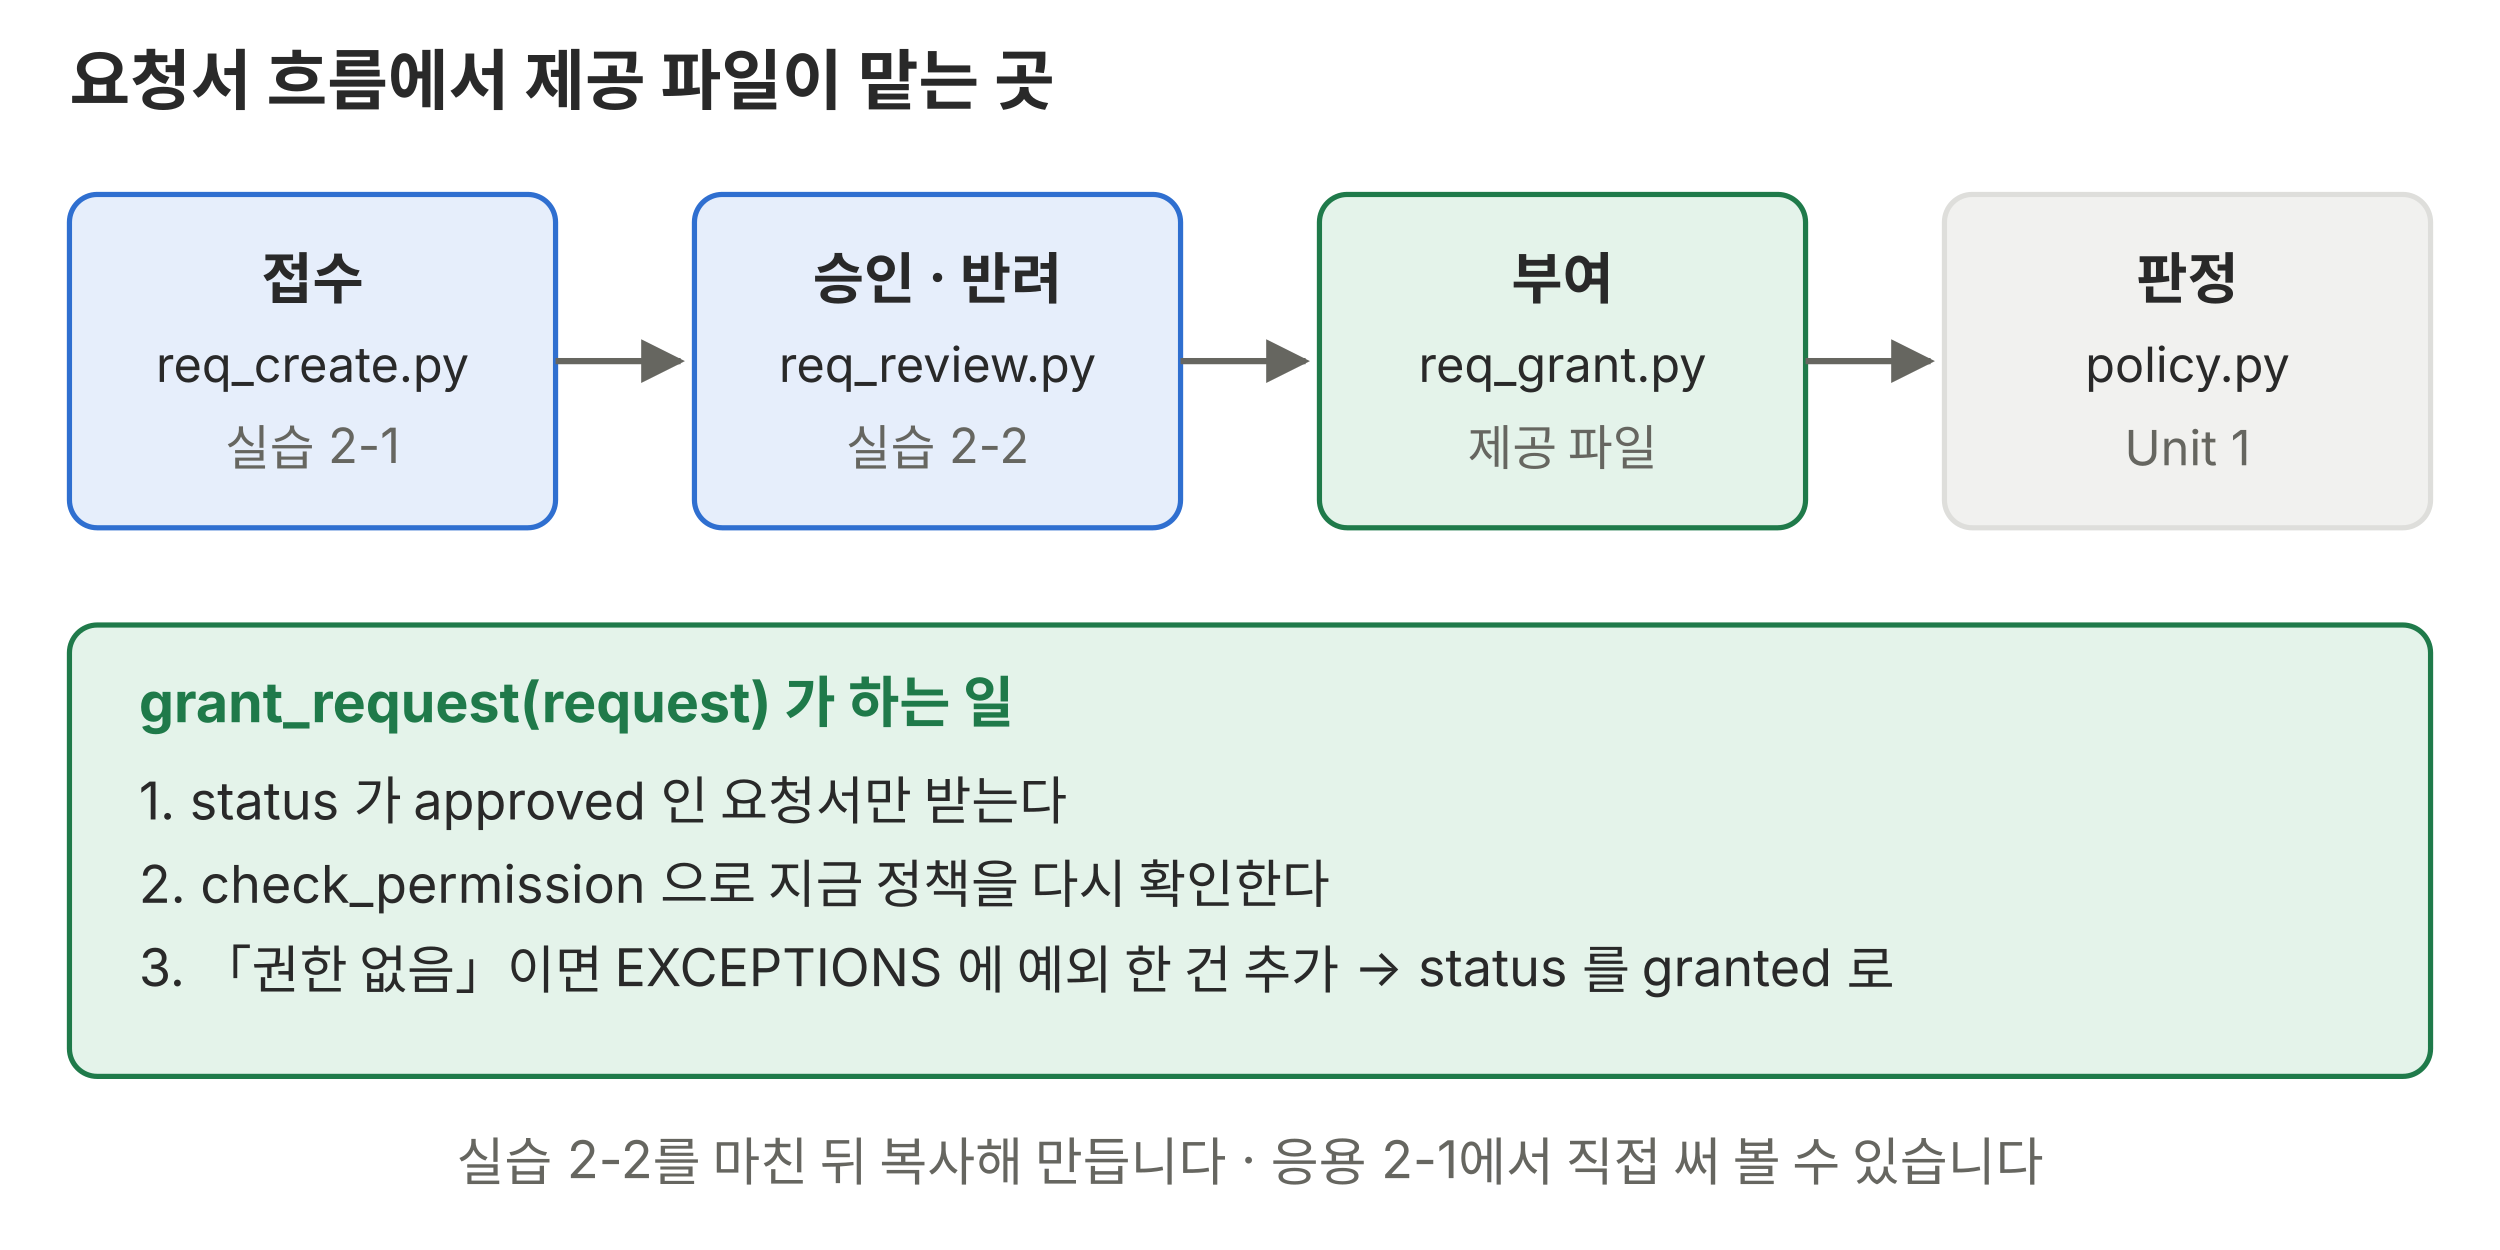
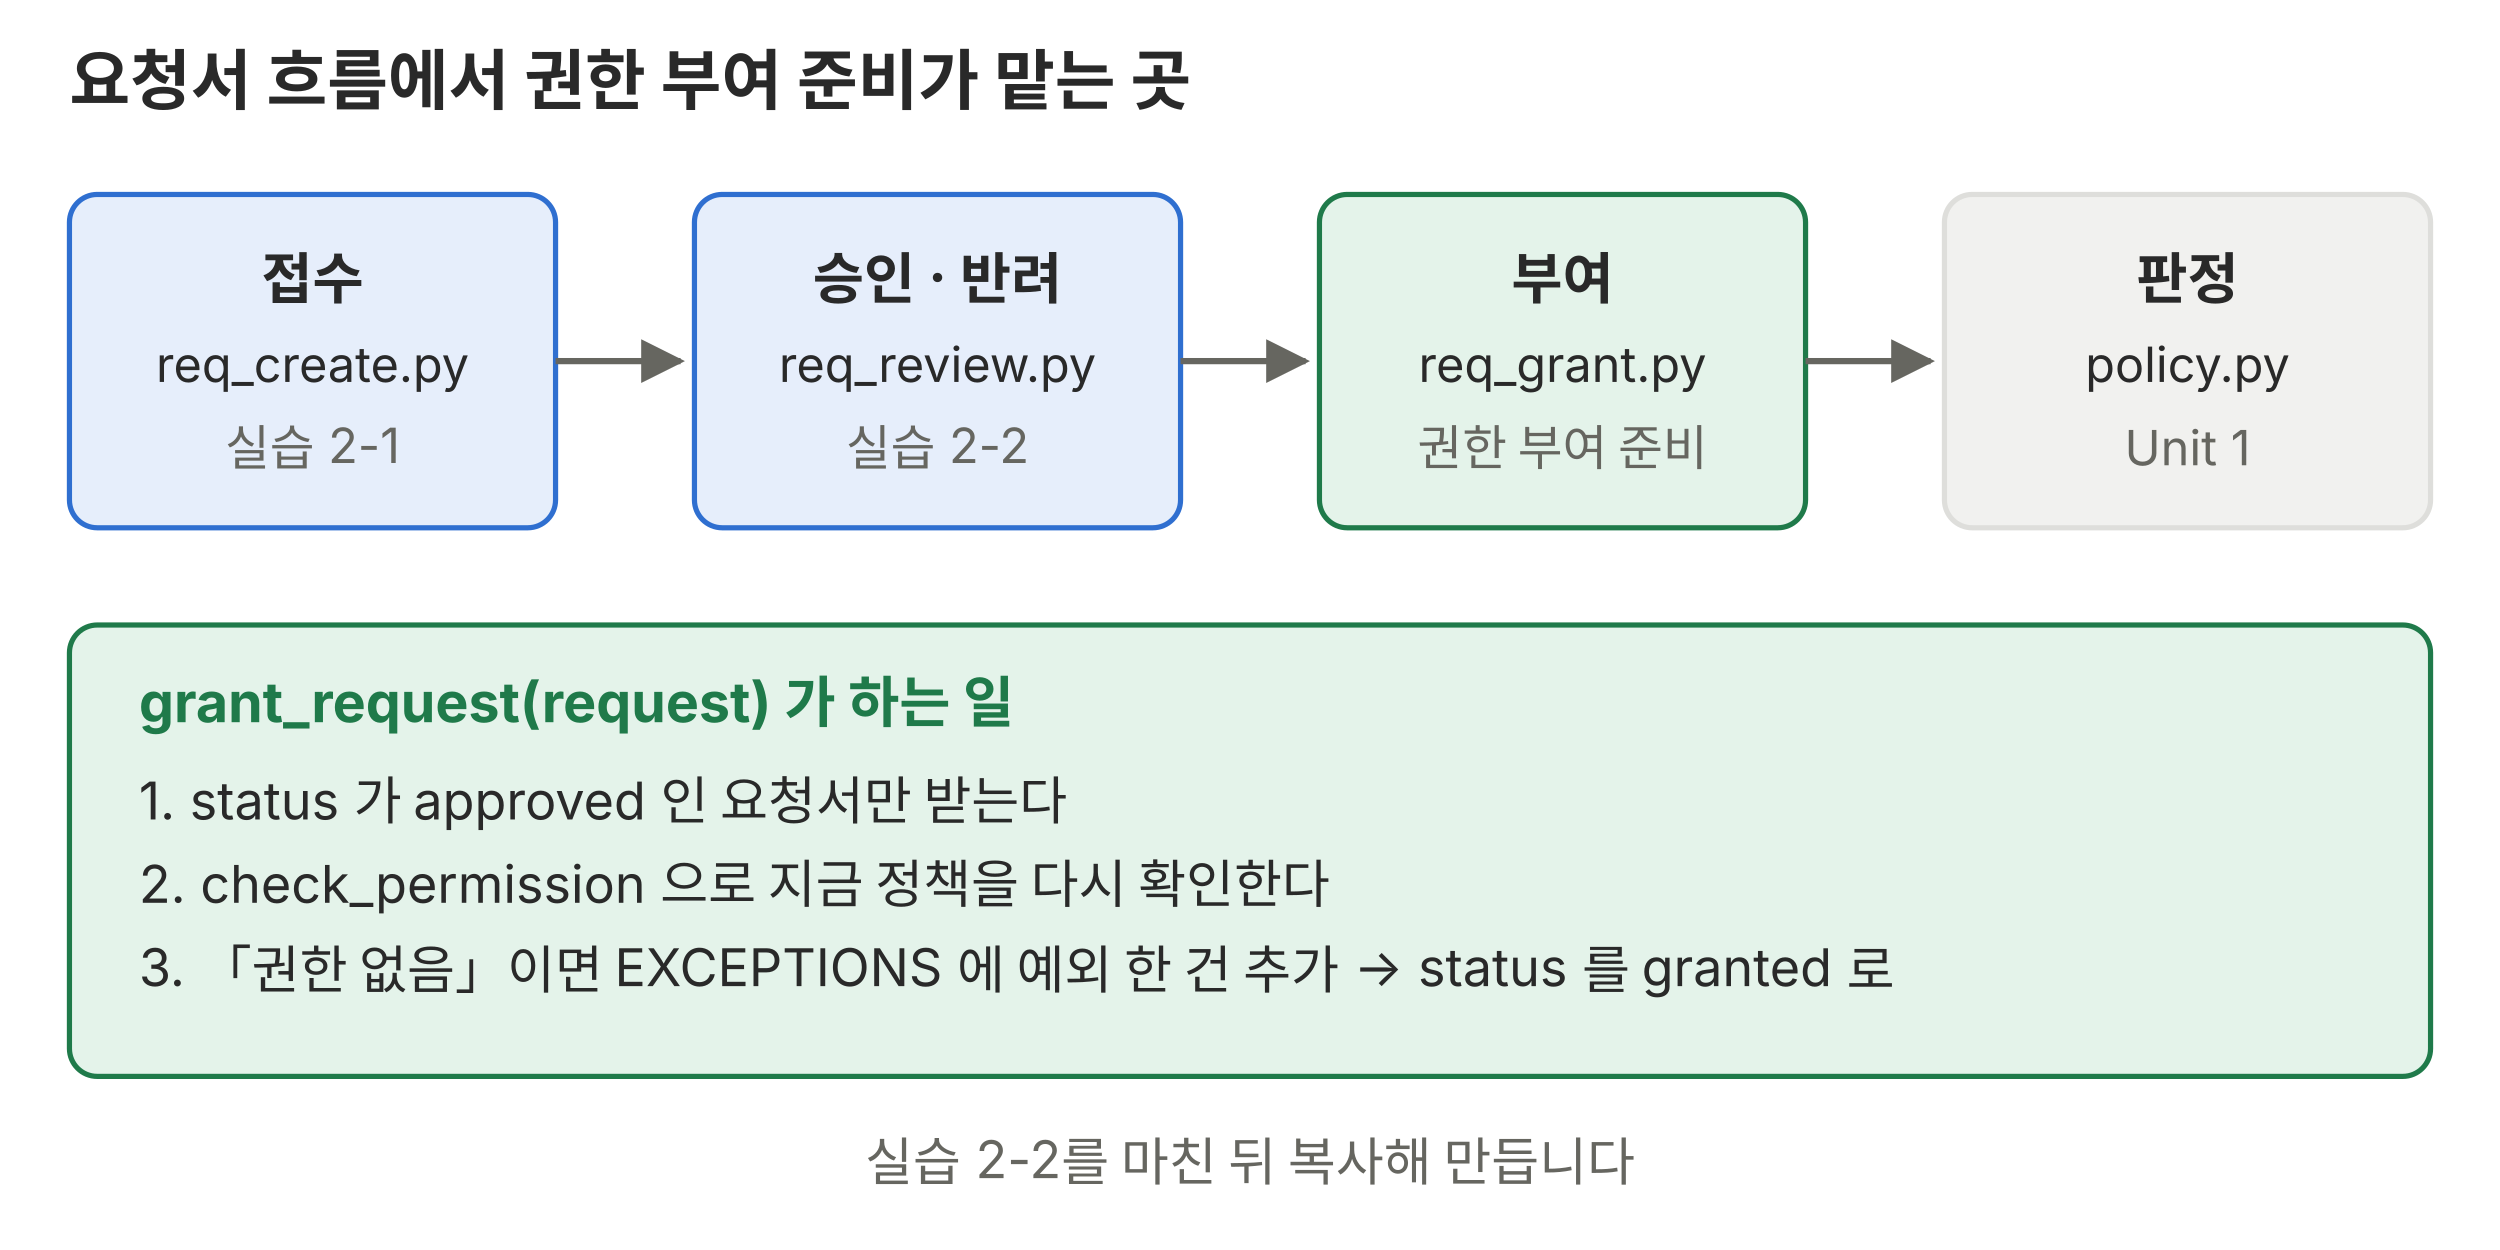
<svg xmlns="http://www.w3.org/2000/svg" viewBox="0 0 720 360" role="img">
  <defs>
    <marker id="a-p01" viewBox="0 0 10 10" refX="9" refY="5" markerWidth="7" markerHeight="7" orient="auto-start-reverse">
      <path d="M0,0 L10,5 L0,10 z" fill="#666660" />
    </marker>
  </defs>
  <g font-family="Pretendard, 'Noto Sans KR', -apple-system, 'Segoe UI', sans-serif">
-     <text x="20" y="30" font-size="19" fill="#292929" text-anchor="start" font-weight="700">요청서 흐름에서 제공 파일이 맡는 곳</text>
+     <text x="20" y="30" font-size="19" fill="#292929" text-anchor="start" font-weight="700">요청서 흐름에서 권한 부여 준비가 맡는 곳</text>
    <rect x="20" y="56" width="140" height="96" rx="8" fill="#e6eefb" stroke="#2f6fd0" stroke-width="1.5" />
    <text x="90" y="86" font-size="16" fill="#292929" text-anchor="middle" font-weight="700">접수</text>
    <text x="90" y="110" font-size="14" fill="#292929" text-anchor="middle">req_create.py</text>
    <text x="90" y="134" font-size="14" fill="#666660" text-anchor="middle">실습 2-1</text>
    <rect x="200" y="56" width="140" height="96" rx="8" fill="#e6eefb" stroke="#2f6fd0" stroke-width="1.5" />
    <text x="270" y="86" font-size="16" fill="#292929" text-anchor="middle" font-weight="700">승인 · 반려</text>
    <text x="270" y="110" font-size="14" fill="#292929" text-anchor="middle">req_review.py</text>
    <text x="270" y="134" font-size="14" fill="#666660" text-anchor="middle">실습 2-2</text>
    <rect x="380" y="56" width="140" height="96" rx="8" fill="#e4f3ea" stroke="#1f7a4a" stroke-width="1.5" />
    <text x="450" y="86" font-size="16" fill="#292929" text-anchor="middle" font-weight="700">부여</text>
    <text x="450" y="110" font-size="14" fill="#292929" text-anchor="middle">req_grant.py</text>
-     <text x="450" y="134" font-size="14" fill="#666660" text-anchor="middle">제공 파일</text>
+     <text x="450" y="134" font-size="14" fill="#666660" text-anchor="middle">권한 부여 준비</text>
    <rect x="560" y="56" width="140" height="96" rx="8" fill="#f1f1ef" stroke="#dededb" stroke-width="1.5" />
    <text x="630" y="86" font-size="16" fill="#292929" text-anchor="middle" font-weight="700">판정</text>
    <text x="630" y="110" font-size="14" fill="#292929" text-anchor="middle">policy.py</text>
    <text x="630" y="134" font-size="14" fill="#666660" text-anchor="middle">Unit 1</text>
    <polyline points="160,104 196,104" fill="none" stroke="#666660" stroke-width="1.8" marker-end="url(#a-p01)" />
    <polyline points="340,104 376,104" fill="none" stroke="#666660" stroke-width="1.8" marker-end="url(#a-p01)" />
    <polyline points="520,104 556,104" fill="none" stroke="#666660" stroke-width="1.8" marker-end="url(#a-p01)" />
    <rect x="20" y="180" width="680" height="130" rx="8" fill="#e4f3ea" stroke="#1f7a4a" stroke-width="1.5" />
    <text x="40" y="208" font-size="16" fill="#1f7a4a" text-anchor="start" font-weight="700">grant_request(request) 가 하는 일</text>
    <text x="40" y="236" font-size="15" fill="#292929" text-anchor="start">1. status 가 approved 인 요청서만 받는다</text>
    <text x="40" y="260" font-size="15" fill="#292929" text-anchor="start">2. check_permission 으로 지금 정책을 다시 확인한다</text>
    <text x="40" y="284" font-size="15" fill="#292929" text-anchor="start">3. 「권한 없음」이면 EXCEPTIONS 에 예외 한 건 추가 → status 를 granted 로</text>
-     <text x="360" y="340" font-size="15" fill="#666660" text-anchor="middle">실습 2-2를 마친 뒤 복사해 만듭니다 · 응용 2-1에서 직접 써 볼 수 있습니다</text>
+     <text x="360" y="340" font-size="15" fill="#666660" text-anchor="middle">실습 2-2를 마친 뒤 복사해 만듭니다</text>
  </g>
</svg>
